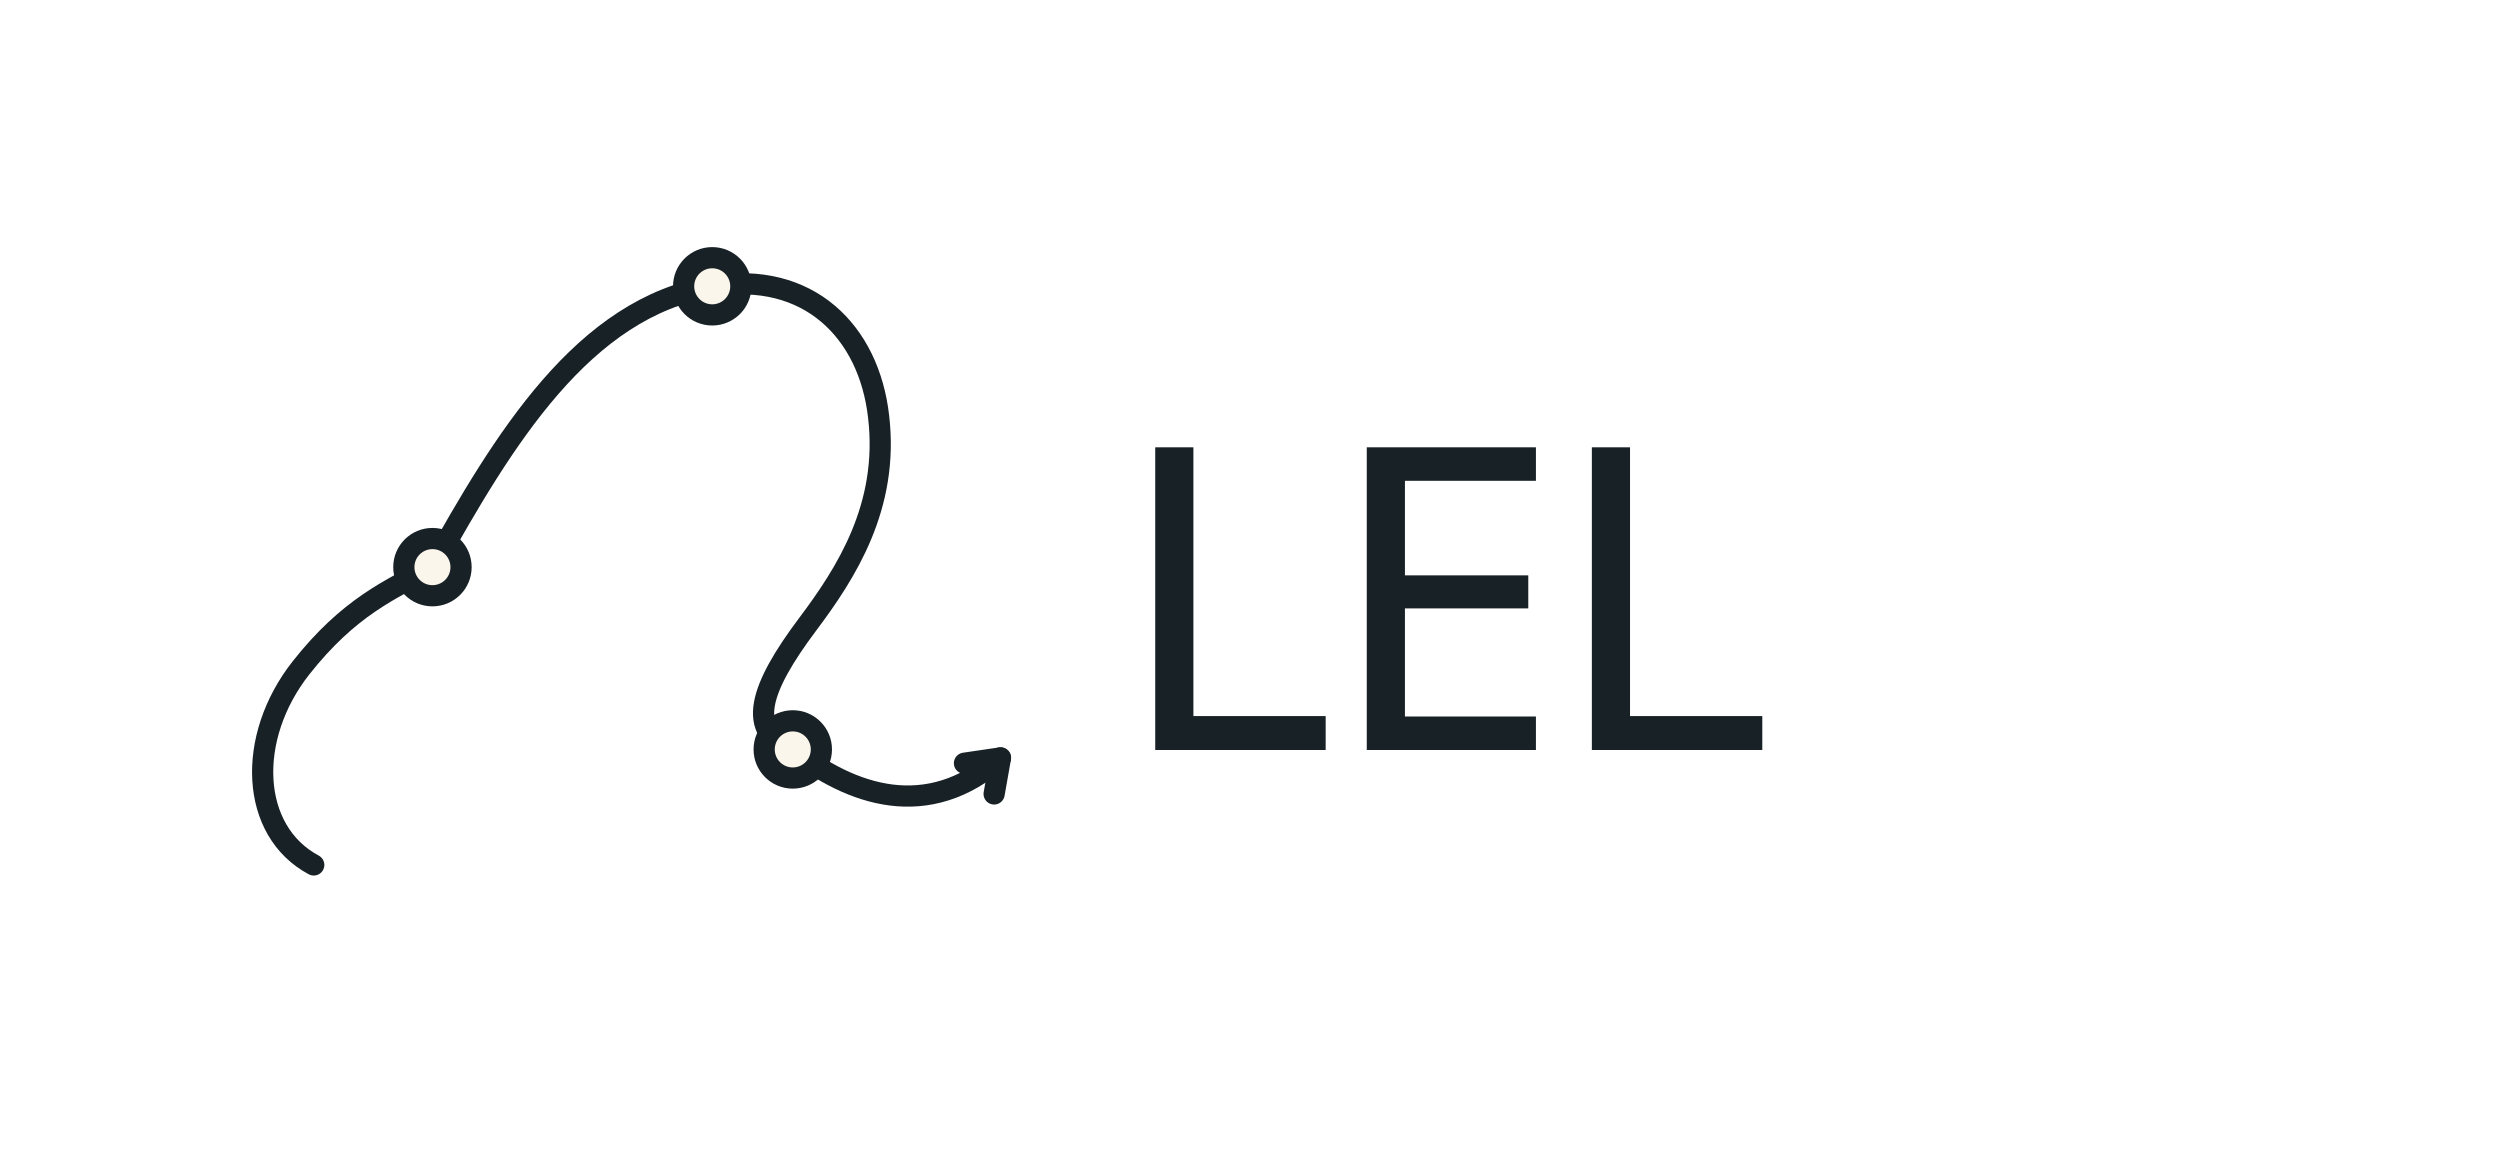
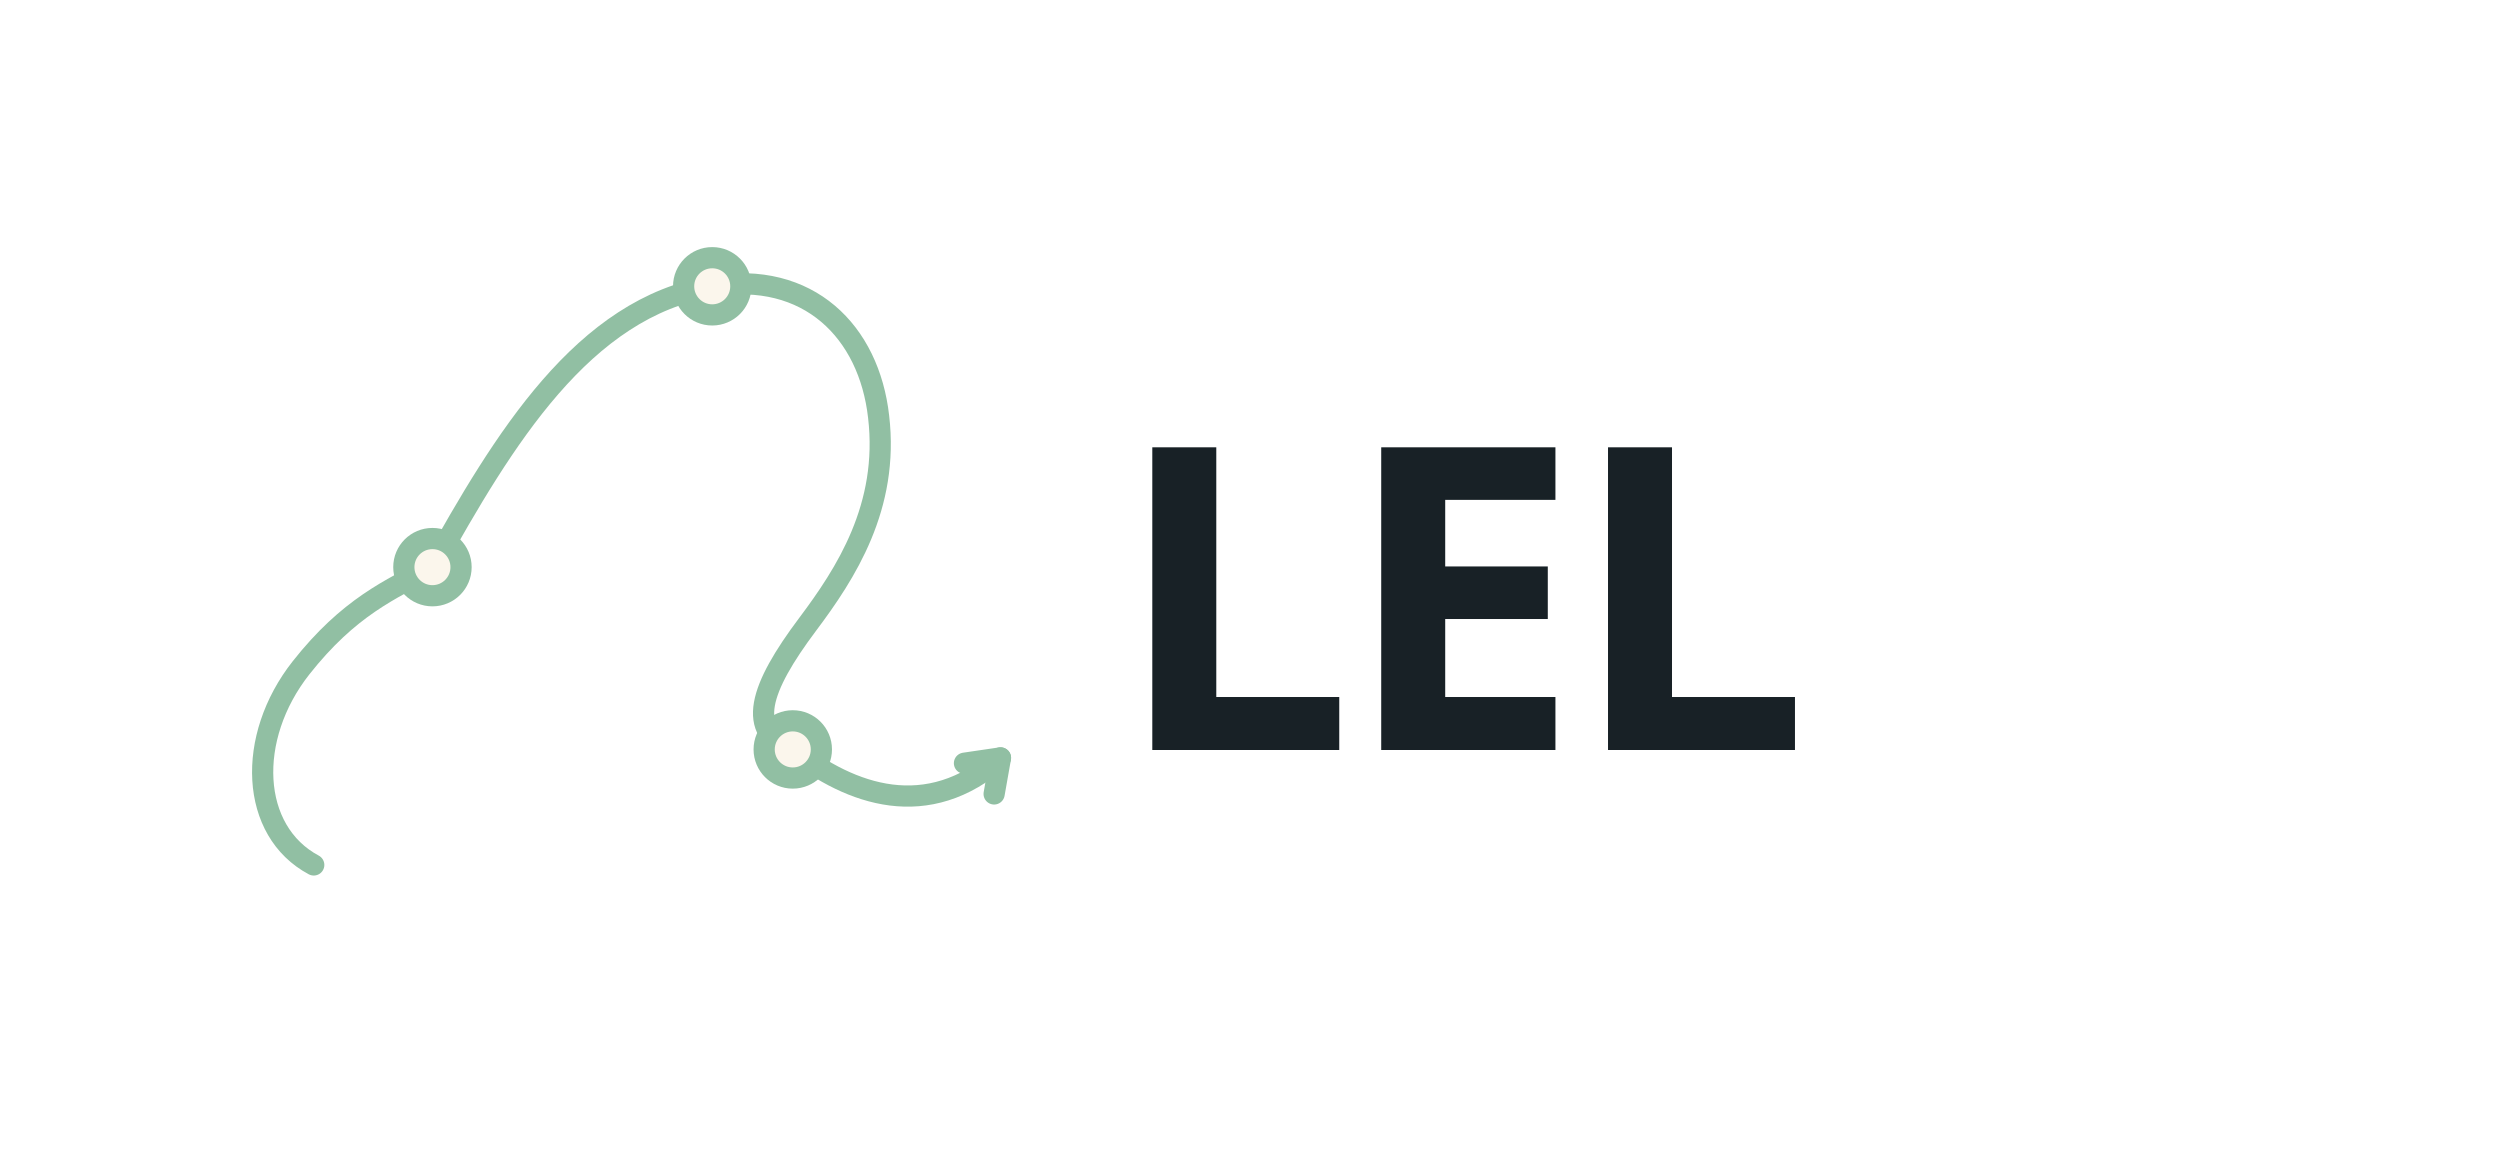
<svg xmlns="http://www.w3.org/2000/svg" viewBox="0 0 920 430" role="img" aria-labelledby="title desc">
-   <path transform="translate(32 18) scale(.39)" fill="none" stroke="#182126" stroke-width="20" stroke-linecap="round" stroke-linejoin="round" d="M 214 770 C 154 738, 150 650, 202 584 C 247 527, 286 510, 326 489 C 393 369, 468 244, 590 224 C 681 209, 738 267, 747 347 C 757 432, 716 495, 680 543 C 635 603, 621 644, 666 661 C 721 704, 793 730, 862 669" />
-   <g transform="translate(32 18) scale(.39)" fill="none" stroke="#182126" stroke-width="20" stroke-linecap="round" stroke-linejoin="round">
+   <path transform="translate(32 18) scale(.39)" fill="none" stroke="#91BFA3" stroke-width="20" stroke-linecap="round" stroke-linejoin="round" d="M 214 770 C 154 738, 150 650, 202 584 C 247 527, 286 510, 326 489 C 393 369, 468 244, 590 224 C 681 209, 738 267, 747 347 C 757 432, 716 495, 680 543 C 635 603, 621 644, 666 661 C 721 704, 793 730, 862 669" />
+   <g transform="translate(32 18) scale(.39)" fill="none" stroke="#91BFA3" stroke-width="20" stroke-linecap="round" stroke-linejoin="round">
    <circle cx="326" cy="489" r="27" fill="#FBF6EC" />
    <circle cx="590" cy="224" r="27" fill="#FBF6EC" />
    <circle cx="666" cy="661" r="27" fill="#FBF6EC" />
    <path d="M 828 674 L 862 669 L 856 703" />
  </g>
-   <text x="410" y="276" fill="#182126" font-family="'Instrument Sans', sans-serif" font-size="156" font-weight="500" letter-spacing="-3.9">LEL</text>
+   <text x="410" y="276" fill="#182126" font-family="'Instrument Sans', sans-serif" font-size="156" font-weight="700" letter-spacing="-3.9">LEL</text>
</svg>
